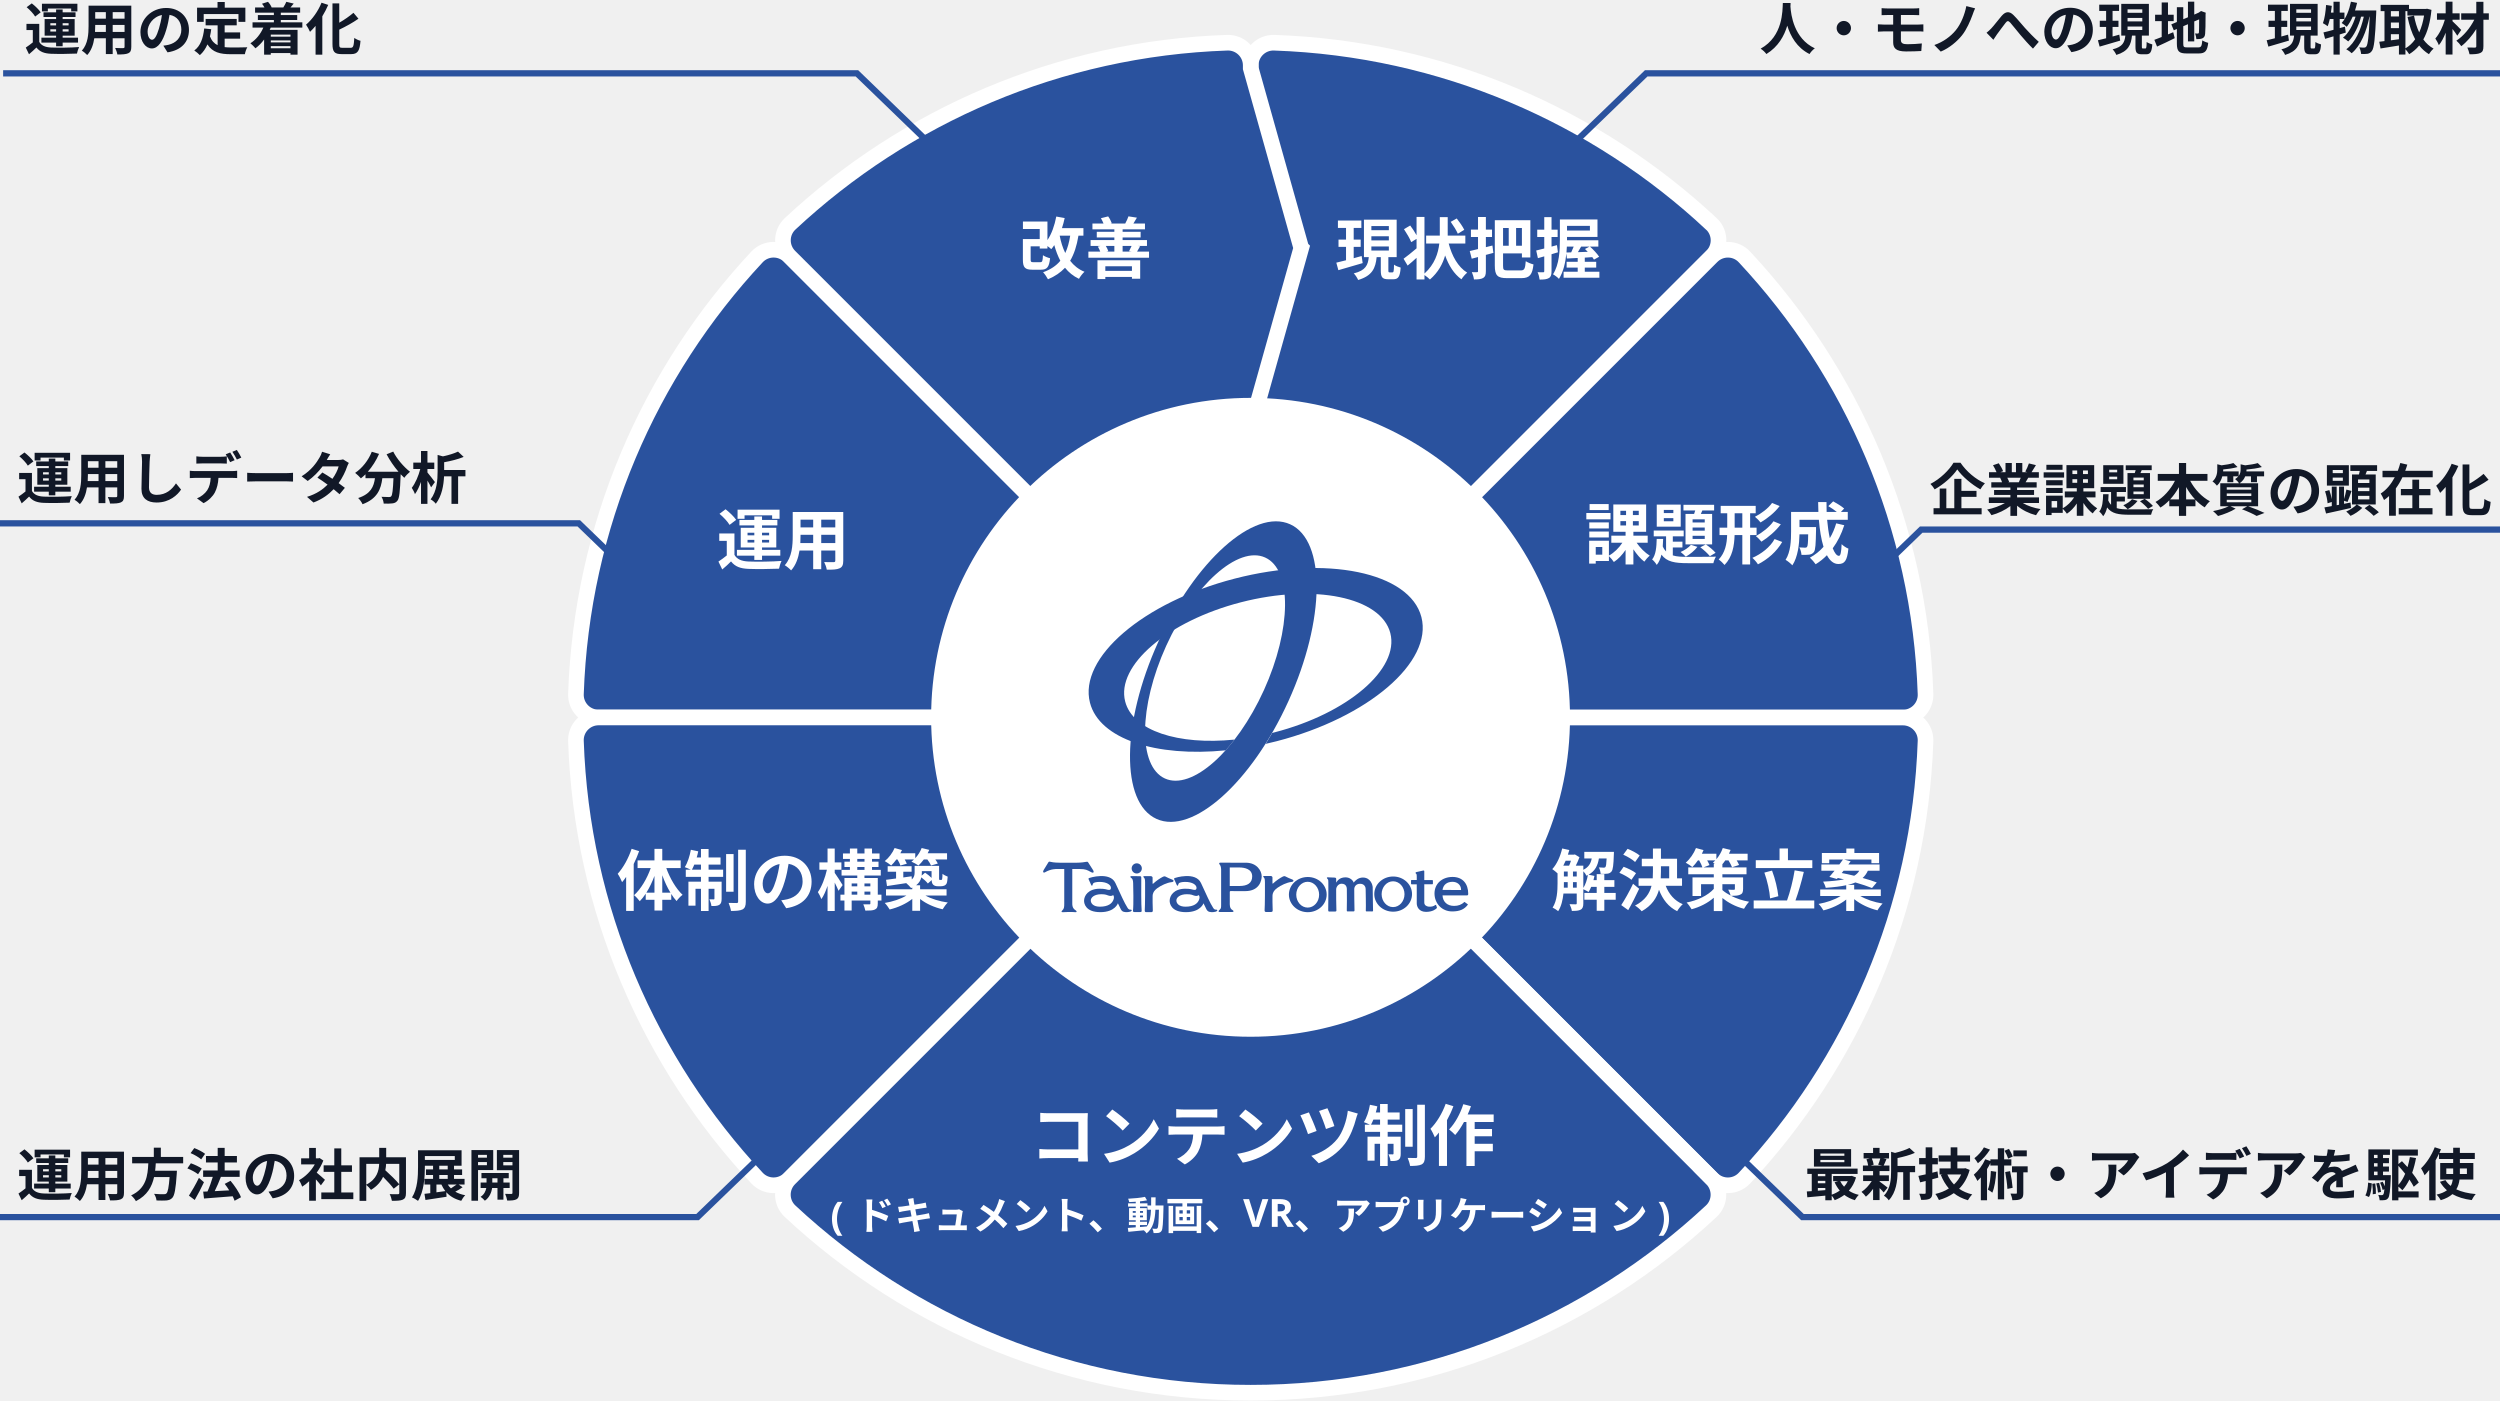
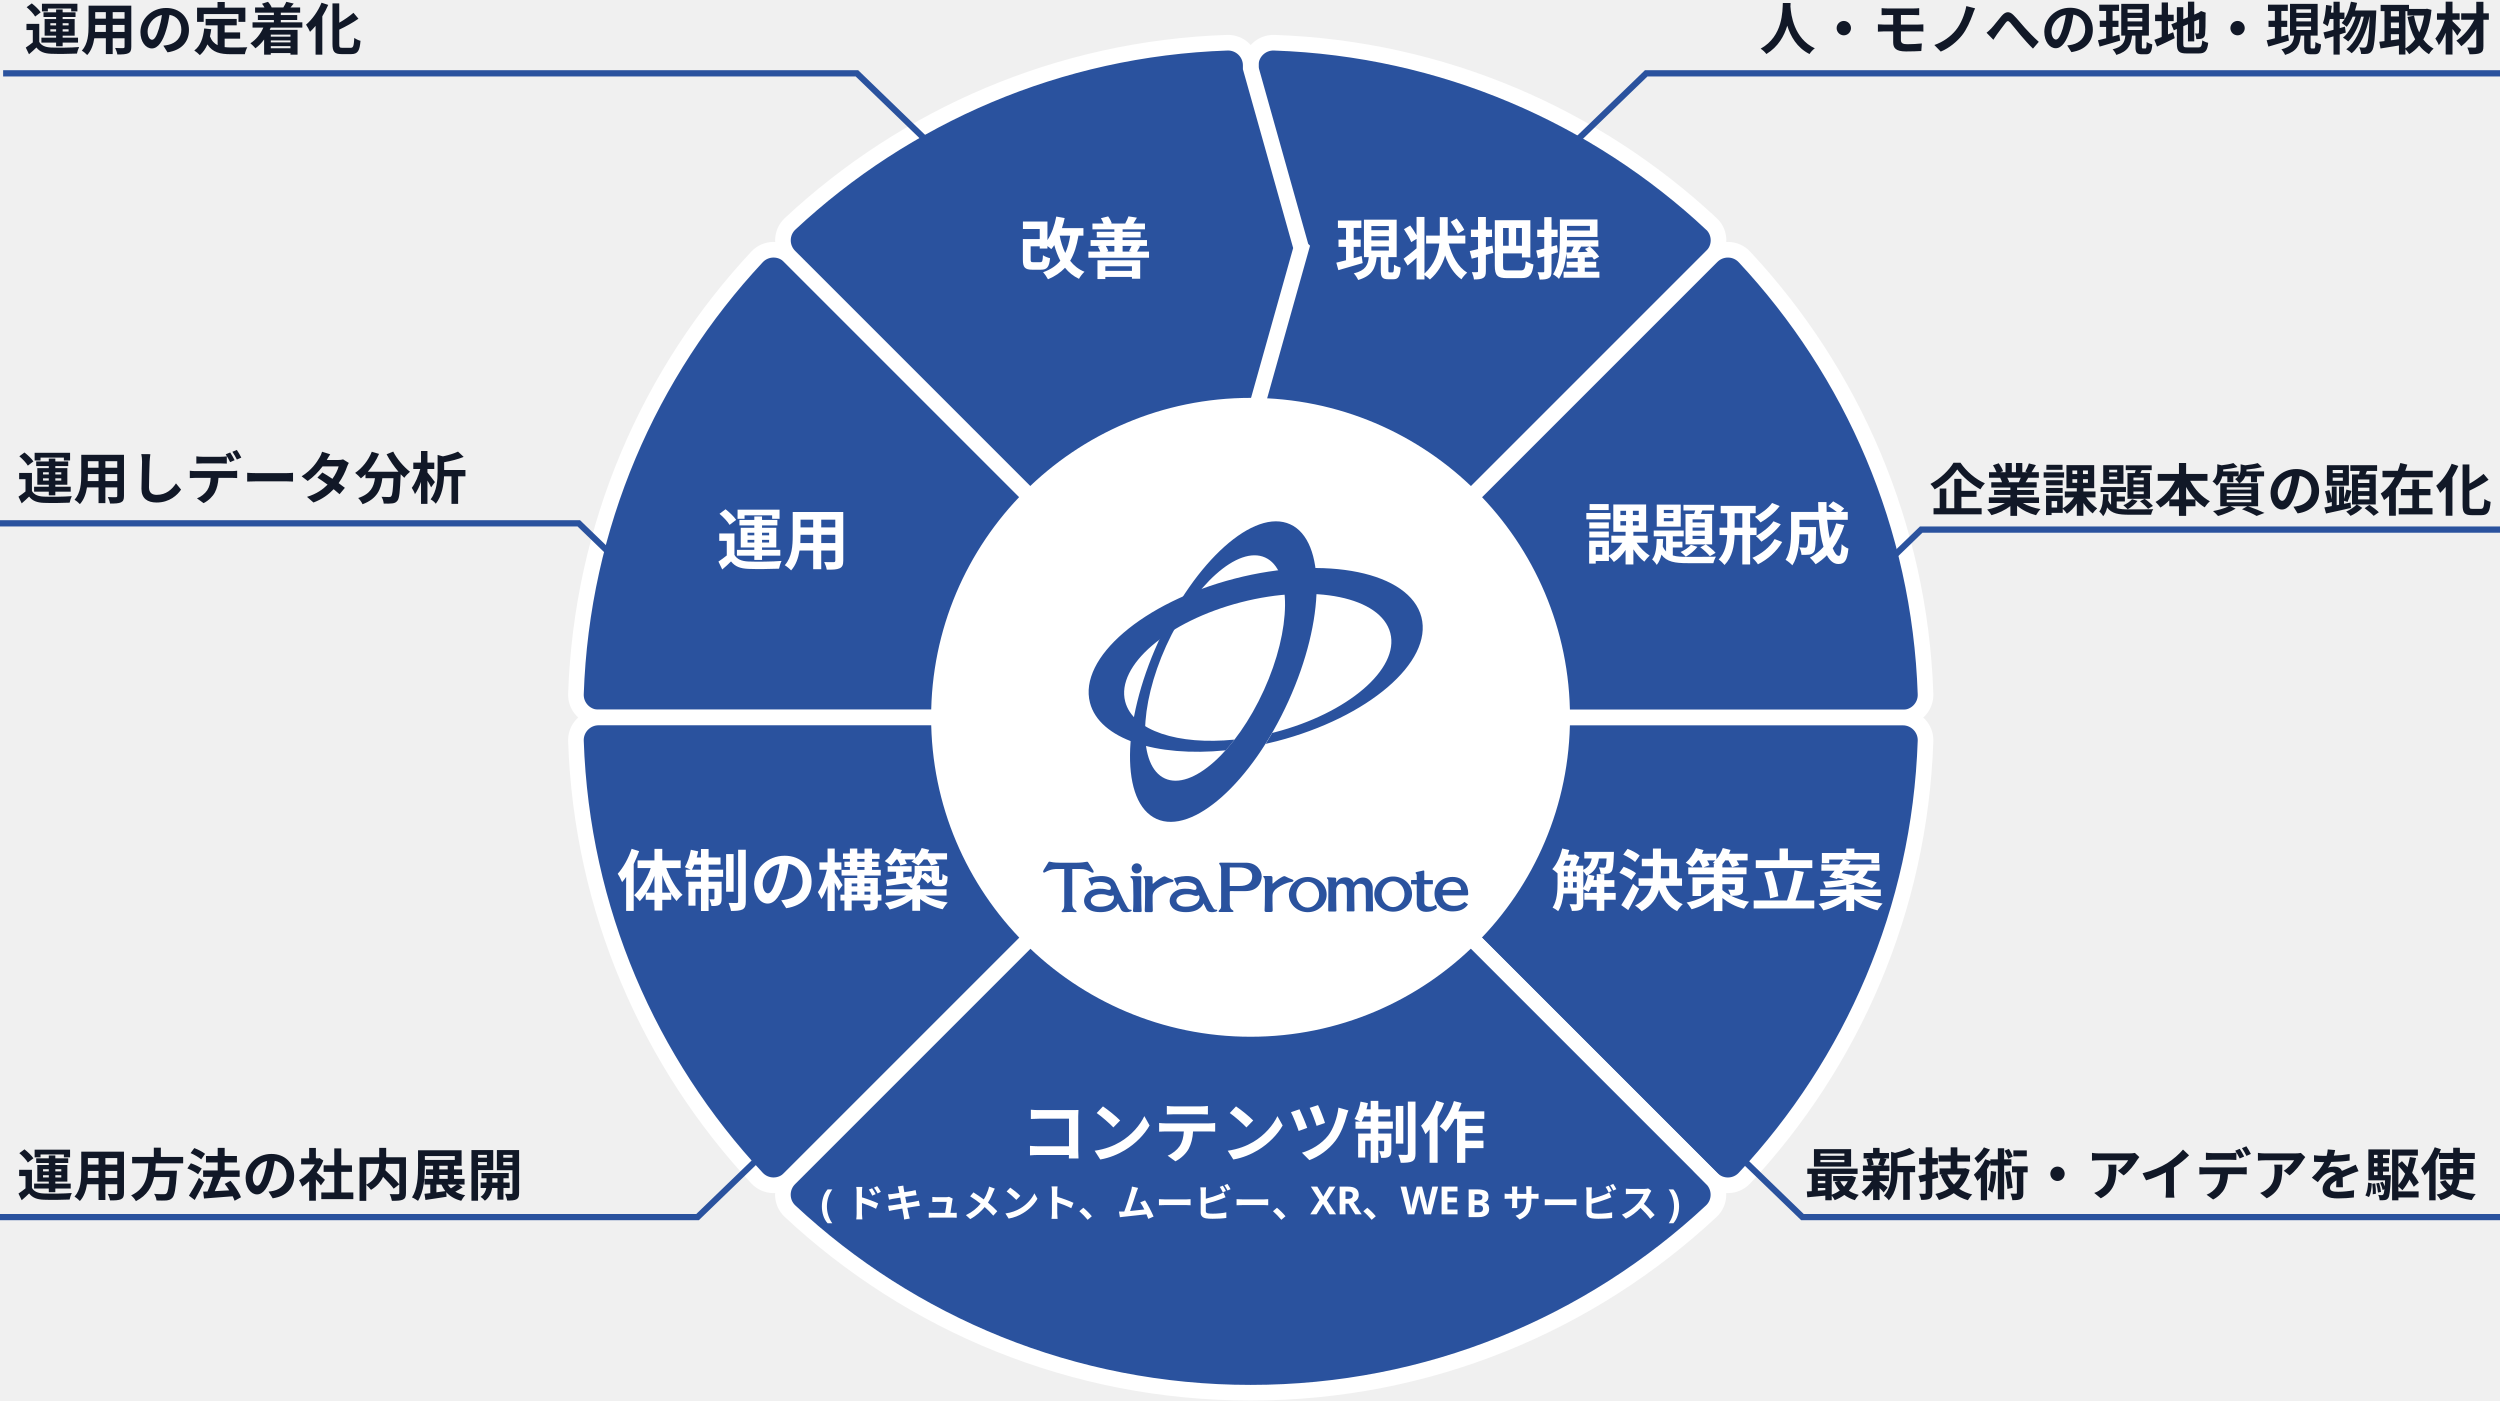
<svg xmlns="http://www.w3.org/2000/svg" viewBox="0 0 800 448.17">
  <defs>
    <style>
      .cls-1 {
        letter-spacing: .25em;
      }

      .cls-2 {
        letter-spacing: 0em;
      }

      .cls-2, .cls-3, .cls-4, .cls-5 {
        font-family: YuGothic-Bold, 'Yu Gothic';
        font-weight: 700;
      }

      .cls-2, .cls-5 {
        fill: #111827;
        font-size: 18px;
      }

      .cls-3 {
        font-size: 12.42px;
      }

      .cls-3, .cls-6, .cls-4 {
        fill: #fff;
      }

      .cls-7 {
        letter-spacing: 0em;
      }

      .cls-8 {
        stroke-width: 5px;
      }

      .cls-8, .cls-6 {
        stroke: #fff;
      }

      .cls-8, .cls-6, .cls-9 {
        stroke-miterlimit: 10;
      }

      .cls-8, .cls-10 {
        fill: #2a529e;
      }

      .cls-11 {
        letter-spacing: .25em;
      }

      .cls-4 {
        font-size: 21.29px;
        letter-spacing: 0em;
      }

      .cls-9 {
        fill: none;
        stroke: #2a529e;
        stroke-width: 2px;
      }

      .cls-5 {
        letter-spacing: 0em;
      }
    </style>
  </defs>
  <g id="_レイヤー_1" data-name="レイヤー 1">
    <g>
      <path class="cls-8" d="M547.62,71.62c-36.9-34.44-85.88-56.1-139.88-57.95-4.1-.14-7.51,3.14-7.51,7.25V212.11c0,6.45,7.8,9.69,12.37,5.12l135.2-135.2c2.9-2.9,2.82-7.62-.17-10.42Z" />
      <path class="cls-8" d="M616.17,222.1c-1.84-54.01-23.51-102.98-57.95-139.88-2.8-3-7.52-3.07-10.42-.17l-135.2,135.2c-4.56,4.56-1.33,12.37,5.12,12.37h191.2c4.1,0,7.39-3.41,7.25-7.51Z" />
      <path class="cls-8" d="M242.25,82.21c-34.44,36.9-56.1,85.88-57.95,139.88-.14,4.1,3.14,7.51,7.25,7.51h191.2c6.45,0,9.69-7.8,5.12-12.37L252.67,82.04c-2.9-2.9-7.62-2.82-10.42,.17Z" />
      <path class="cls-8" d="M184.3,237.11c1.84,54.01,23.51,102.98,57.95,139.88,2.8,3,7.52,3.07,10.42,.17l135.2-135.2c4.56-4.56,1.33-12.37-5.12-12.37H191.55c-4.1,0-7.39,3.41-7.25,7.51Z" />
      <path class="cls-8" d="M412.6,241.97l135.2,135.2c2.9,2.9,7.62,2.82,10.42-.17,34.44-36.9,56.1-85.88,57.95-139.88,.14-4.1-3.14-7.51-7.25-7.51h-191.2c-6.45,0-9.69,7.8-5.12,12.37Z" />
      <path class="cls-8" d="M547.8,377.17l-135.2-135.2c-1.77-1.77-4.04-2.37-6.15-2.06-4.12,.61-8.33,.61-12.45,0-2.11-.31-4.37,.28-6.15,2.06l-135.2,135.2c-2.89,2.89-2.83,7.61,.15,10.4,38.6,36.04,90.43,58.1,147.41,58.1s108.81-22.06,147.41-58.1c2.99-2.79,3.04-7.51,.15-10.4Z" />
      <path class="cls-8" d="M416.4,79.35l-16.17-57.53v-.9c0-4.1-3.41-7.39-7.51-7.25-54.01,1.84-102.98,23.51-139.88,57.95-3,2.8-3.07,7.52-.17,10.42l135.2,135.2c4.56,4.56,12.37,1.33,12.37-5.12v-75.23l16.17-57.53Z" />
    </g>
    <circle class="cls-6" cx="400.18" cy="229.54" r="101.72" />
    <g>
      <g>
        <path class="cls-10" d="M333.97,278.4c.2-.31,1.34-2.2,1.53-2.49,.19-.29,.48-.18,.76-.11,.84,.23,2.42,.27,2.91,.27h5.37c1.21,0,2.69-.19,3.09-.29,.19-.05,.41-.08,.59,.2,.11,.18,1.49,2.33,1.61,2.53,.19,.32,.32,1.12-.75,.54-1.21-.66-1.7-.96-3.5-.96h-2.45v11.03c0,.56,0,1.51,1.08,2.19,.42,.26,.41,.62,0,.59-1.39-.11-3.34-.07-4.01,0-.64,.07-.63-.24-.24-.59,.57-.52,.6-1.14,.6-2.19v-11.03h-2.49s-1.71-.11-3.67,1.04c-.54,.32-.78-.19-.43-.72Z" />
        <path class="cls-10" d="M348.37,281.44c-.08-.2-.07-.37,.11-.46,.17-.08,6.7-2.16,8.45,1.59,1.77,3.8,2.83,6.29,3.86,7.89,.12,.19,.42,.68,.9,.63,.6-.06,.66,.44-.11,.66-.78,.22-1.89,.2-2.4-.16-.27-.19-.41-.41-.5-.6-.08-.19-.95-1.94-.95-1.94,0,0-.9,2.84-5.62,2.84s-5.21-2.74-5.21-3.63c0-1.62,1.28-3.82,4.94-3.87,1.71-.01,2.33,.27,2.6,.32,.28,.05,1.08,.28,1.06-.64-.03-.92-1.31-1.86-3.64-1.86-1.02,0-1.75,.21-1.96,.39-.18,.16-.24,.36-.29,.6-.05,.24-.27,.35-.43,0-.16-.35-.8-1.77-.8-1.77Zm6.25,5.11c-.29-.09-.79-.4-2.2-.4-2.27,0-3.37,1.06-3.37,1.99s.8,2,2.91,2c2.81,0,3.81-1.14,4.21-1.92,.63-1.22,.04-1.79,.04-1.79-.5,.37-1.01,.31-1.59,.12Z" />
        <path class="cls-10" d="M375.76,281.44c-.08-.2-.07-.37,.11-.46,.17-.08,6.7-2.16,8.45,1.59,1.77,3.8,2.83,6.29,3.86,7.89,.12,.19,.42,.68,.9,.63,.6-.06,.66,.44-.11,.66-.78,.22-1.89,.2-2.4-.16-.27-.19-.41-.41-.5-.6-.08-.19-.95-1.94-.95-1.94,0,0-.9,2.84-5.62,2.84s-5.21-2.74-5.21-3.63c0-1.62,1.28-3.82,4.94-3.87,1.71-.01,2.33,.27,2.6,.32,.28,.05,1.08,.28,1.06-.64-.03-.92-1.31-1.86-3.64-1.86-1.02,0-1.75,.21-1.96,.39-.18,.16-.24,.36-.29,.6-.05,.24-.27,.35-.43,0-.16-.35-.8-1.77-.8-1.77Zm6.25,5.11c-.29-.09-.79-.4-2.2-.4-2.27,0-3.37,1.06-3.37,1.99s.8,2,2.91,2c2.81,0,3.81-1.14,4.21-1.92,.63-1.22,.04-1.79,.04-1.79-.5,.37-1.01,.31-1.59,.12Z" />
        <path class="cls-10" d="M361.95,280.91c.46,.26,.63,.76,.66,1.69,.03,.96,.18,6.98-.06,8.86-.05,.42,.49,.4,.49,.4h1.85c.48,0,.45-.32,.44-.46-.16-1.73-.16-8.09-.12-10.34,0-.24,.06-.68-.38-.68s-2.43-.02-2.83-.02-.36,.38-.04,.56Z" />
        <path class="cls-10" d="M365.39,277.89c0,.9-.73,1.63-1.63,1.63s-1.63-.73-1.63-1.63,.73-1.63,1.63-1.63,1.63,.73,1.63,1.63Z" />
        <path class="cls-10" d="M366.18,280.98c.25,.27,.24,1.08,.25,1.43,.03,.83,0,7.6-.11,8.94-.03,.35,.17,.54,.41,.54h1.59c.31,0,.6-.07,.58-.51-.07-1.4-.09-4.2-.06-4.76,.03-.65,.26-1.47,1.48-2.39,1.15-.87,3.2-1.81,4.51-1.93,.87-.08,.91-.6,.28-.83-.72-.27-1.55-.64-2.05-.91-.31-.17-.5-.2-1,.05-.72,.36-1.98,1.18-2.96,2.09-.25,.23-.28,.13-.27-.16,.01-.29,0-1.43,0-1.69,0-.31-.34-.48-.55-.48h-2.12c-.58,0-.14,.44,0,.6Z" />
        <path class="cls-10" d="M404.53,280.92c.25,.27,.24,1.08,.25,1.43,.03,.83,0,7.6-.11,8.94-.03,.35,.17,.54,.42,.54h1.59c.31,0,.6-.07,.58-.51-.07-1.4-.09-4.2-.06-4.76,.03-.65,.26-1.47,1.48-2.39,1.15-.87,3.2-1.81,4.51-1.93,.87-.08,.91-.6,.28-.83-.72-.27-1.55-.64-2.05-.91-.31-.17-.5-.2-1,.05-.72,.36-1.98,1.18-2.96,2.09-.25,.23-.28,.13-.27-.16,.01-.29,0-1.43,0-1.69,0-.31-.34-.48-.55-.48h-2.12c-.58,0-.14,.44,0,.6Z" />
        <path class="cls-10" d="M390.41,276.06c2.14,.01,6.05,.01,8.29,.01,3.46,0,5.04,2.58,5.04,4.35,0,1.24-.66,4.74-5.27,4.74-1.77,0-4.45-.01-4.67-.01s-.27,.1-.27,.27,0,3.13,0,3.47-.13,1.81,.83,2.3c.53,.27,.46,.66-.06,.66h-4c-.49,0-.44-.41,.02-.76,.45-.35,.44-.82,.44-1.62v-11.37c0-.23-.09-1.07-.48-1.47-.22-.22-.2-.56,.11-.56Zm3.12,7.46h3.05c2.61,0,4.12-.95,4.12-3.07,0-2.38-2.43-2.86-4.16-2.86-1.43,0-2.44,.01-3.02,.01v5.92Z" />
        <path class="cls-10" d="M424.53,286.27c0,3.11-2.7,5.63-6.04,5.63s-6.04-2.52-6.04-5.63,2.7-5.63,6.04-5.63,6.04,2.52,6.04,5.63Zm-6.07-4.1c-2.02,0-3.66,1.85-3.66,4.13s1.64,4.13,3.66,4.13,3.66-1.85,3.66-4.13-1.64-4.13-3.66-4.13Z" />
        <path class="cls-10" d="M451.85,286.11c0,3.11-2.7,5.63-6.04,5.63s-6.04-2.52-6.04-5.63,2.7-5.63,6.04-5.63,6.04,2.52,6.04,5.63Zm-6.07-4.1c-2.02,0-3.66,1.85-3.66,4.13s1.64,4.13,3.66,4.13,3.66-1.85,3.66-4.13-1.64-4.13-3.66-4.13Z" />
        <path class="cls-10" d="M424.83,281.26c.27,.27,.22,.64,.24,1.17,.01,.32,.02,6.88-.04,8.56-.02,.56,.04,.68,.29,.7,.24,.02,1.67,0,1.9,0s.45-.08,.43-.34c-.08-1-.08-6.03-.08-6.75s.65-1.81,1.73-1.81c1.53,0,1.67,1.25,1.69,1.65,.06,1.09,0,6.65-.02,6.83-.02,.18,.02,.38,.22,.38h1.94c.24,0,.32-.14,.31-.4-.06-1.08-.08-6.28-.08-6.71,0-.76,.51-1.75,1.92-1.73,1.41,.02,1.73,1.16,1.73,1.64,0,.26,.12,6,.05,6.75-.01,.12-.05,.45,.19,.45,.29,0,1.6,.02,1.87,.01,.34-.01,.27-.28,.25-.59-.09-1.92-.06-6.78-.11-7.28-.04-.46-.58-2.98-3.15-2.98-1.45,0-2.49,1-2.94,1.63-.16-.64-1.12-1.73-2.69-1.69-2.04,.05-2.66,1.35-2.9,1.69v-1.21c0-.22-.18-.4-.51-.4-.16,0-1.88-.09-2.24-.09s-.26,.29,0,.54Z" />
        <path class="cls-10" d="M451.65,281.61h1.71v-1.18c0-.28,0-.71-.22-.85-.22-.14-.24-.4,.04-.5,.1-.04,1.93-.43,2.11-.48,.34-.1,.5-.02,.48,.24-.02,.26,0,2.78,0,2.78h2.52s.24-.02,.24,.22v.92c0,.12-.03,.2-.21,.2h-2.55v5.84c0,1.71,2.67,1.57,3.47,.83,.16-.15,.32,0,.32,0l.23,.71s.09,.15-.04,.28c-.18,.18-1.16,1.18-3.41,1.18s-2.98-1.61-2.98-2.73v-6.09h-1.61c-.22,0-.22-.14-.22-.28v-.92c0-.1,.04-.16,.12-.16Z" />
        <path class="cls-10" d="M468.68,288.64c.08,.03,.88,.66,.96,.7,.1,.04,.11,.11,.04,.2-1.08,1.42-2.54,2.12-4.99,2.12-3.3,0-5.65-2.58-5.65-5.75s2.47-5.29,5.77-5.29,5.02,2.23,5.02,5.4c0,.35-.1,.51-.44,.51h-1.31s-6.47,0-6.47,0c.1,2.05,1.5,3.36,3.69,3.36,1.31,0,2.38-.37,3.24-1.23,0,0,.06-.04,.14-.02Zm-1.13-3.84c0-1.86-1.46-2.63-2.77-2.62-1.66,0-2.94,.88-3.17,2.6l5.94,.02Z" />
      </g>
      <g>
        <path class="cls-10" d="M412.85,167.77c-11.5-5.22-30.41,11.65-42.23,37.69-11.81,26.03-12.06,51.37-.54,56.59,11.5,5.23,30.41-11.64,42.22-37.69,11.82-26.03,12.06-51.37,.55-56.59Zm-8.4,53.08c-8.86,19.52-23.04,32.18-31.67,28.27-8.63-3.91-8.45-22.93,.4-42.45,8.86-19.53,23.04-32.18,31.68-28.26,8.63,3.91,8.44,22.92-.41,42.45Z" />
        <path class="cls-10" d="M407.09,234.55c-.69,1.19-1.36,2.36-2.08,3.49,1.17-.26,2.34-.54,3.53-.85,29.28-7.57,50.02-25.35,46.31-39.72-3.71-14.36-30.47-19.89-59.76-12.31-29.28,7.56-50.01,25.34-46.3,39.71,3.01,11.63,21.11,17.46,43.44,15.24,.97-1.06,1.87-2.22,2.81-3.44-17.97,1.83-32.57-2.82-34.98-12.18-2.98-11.49,13.61-25.71,37.04-31.76,23.43-6.05,44.82-1.64,47.8,9.85,2.97,11.5-13.62,25.71-37.05,31.77-.26,.07-.5,.13-.77,.2Z" />
      </g>
    </g>
  </g>
  <g id="_レイヤー_2" data-name="レイヤー 2">
    <text class="cls-4" transform="translate(427.26 87.55)">
      <tspan x="0" y="0">現状把握</tspan>
    </text>
    <text class="cls-4" transform="translate(496.32 289.62)">
      <tspan x="0" y="0">解決策立案</tspan>
    </text>
    <text class="cls-4" transform="translate(506.98 178.73)">
      <tspan x="0" y="0">課題形成</tspan>
    </text>
-     <text class="cls-4" transform="translate(329.53 371.23)">
+     <text class="cls-4" transform="translate(326.53 370.23)">
      <tspan x="0" y="0">コンテンツ制作</tspan>
    </text>
    <text class="cls-4" transform="translate(326.04 87.37)">
      <tspan x="0" y="0">改善</tspan>
    </text>
    <text class="cls-4" transform="translate(229.35 180.51)">
      <tspan x="0" y="0">運用</tspan>
    </text>
    <text class="cls-4" transform="translate(197.38 289.63)">
      <tspan x="0" y="0">体制の構築</tspan>
    </text>
    <text />
-     <text class="cls-3" transform="translate(265.73 393.48)">
+     <text class="cls-3" transform="translate(262.5 389.48)">
      <tspan class="cls-1" x="0" y="0">(</tspan>
-       <tspan class="cls-7" x="8.11" y="0">ドキュメント、動画、VR、アプリケーショ</tspan>
-       <tspan class="cls-11" x="249.1" y="0">ン</tspan>
-       <tspan class="cls-7" x="264.64" y="0">)</tspan>
+       <tspan class="cls-7" x="8.11" y="0">ドキュメント、ムービー、XR、WE</tspan>
+       <tspan class="cls-11" x="206.34" y="0">B</tspan>
+       <tspan class="cls-7" x="218.26" y="0">サービ</tspan>
+       <tspan class="cls-11" x="255.56" y="0">ス</tspan>
+       <tspan class="cls-7" x="271.09" y="0">)</tspan>
    </text>
    <text class="cls-2" transform="translate(563.02 15.84)">
      <tspan x="0" y="0">人・モノへの現地・現物取材</tspan>
    </text>
    <text class="cls-2" transform="translate(617.42 163.45)">
      <tspan x="0" y="0">企業課題本質の顕在化</tspan>
    </text>
    <text class="cls-2" transform="translate(577.4 382.45)">
      <tspan x="0" y="0">最新技術・アイデアを駆使</tspan>
    </text>
    <text class="cls-2" transform="translate(5.44 159.62)">
      <tspan x="0" y="0">運用しデータ分析</tspan>
    </text>
    <text class="cls-2" transform="translate(5.44 382.62)">
      <tspan x="0" y="0">運用方法の社内展開</tspan>
    </text>
    <text class="cls-5" transform="translate(7.78 15.91)">
      <tspan x="0" y="0">運用の定着化</tspan>
    </text>
  </g>
  <g id="_レイヤー_3" data-name="レイヤー 3">
    <polyline class="cls-9" points="800 23.47 526.78 23.47 503.5 45.97" />
    <polyline class="cls-9" points="800 169.47 614.78 169.47 591.5 191.97" />
    <polyline class="cls-9" points="800 389.47 576.78 389.47 553.5 366.97" />
    <polyline class="cls-9" points="0 389.47 223.22 389.47 246.5 366.97" />
    <polyline class="cls-9" points="0 167.47 185.22 167.47 208.5 189.97" />
    <polyline class="cls-9" points="1 23.47 274.22 23.47 297.5 45.97" />
  </g>
</svg>
